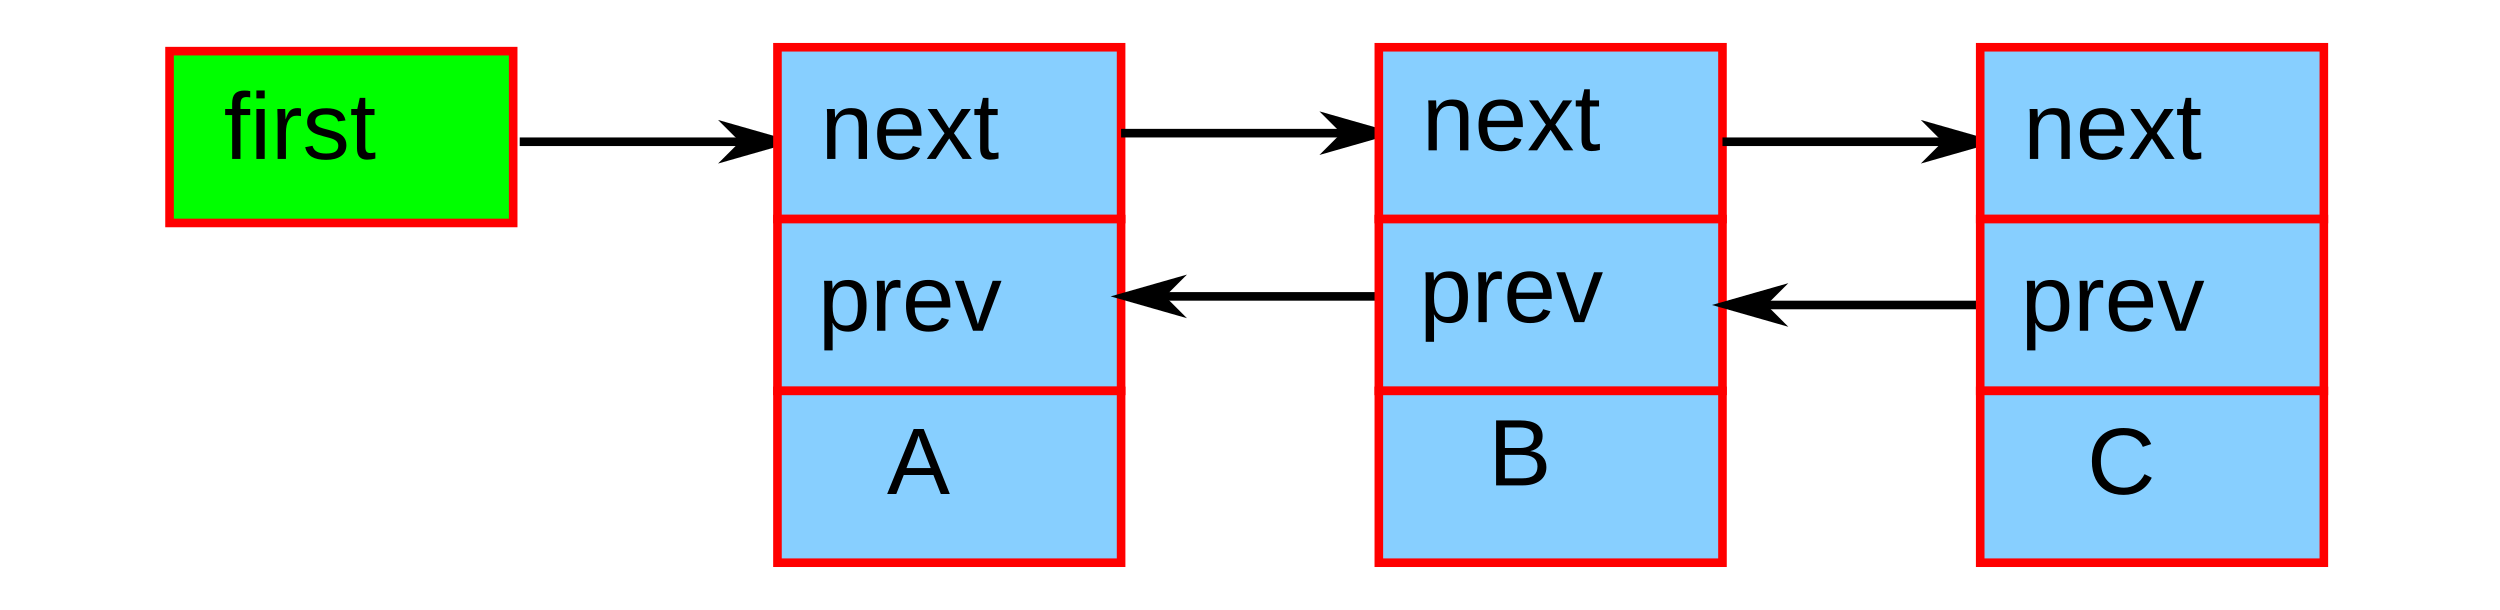
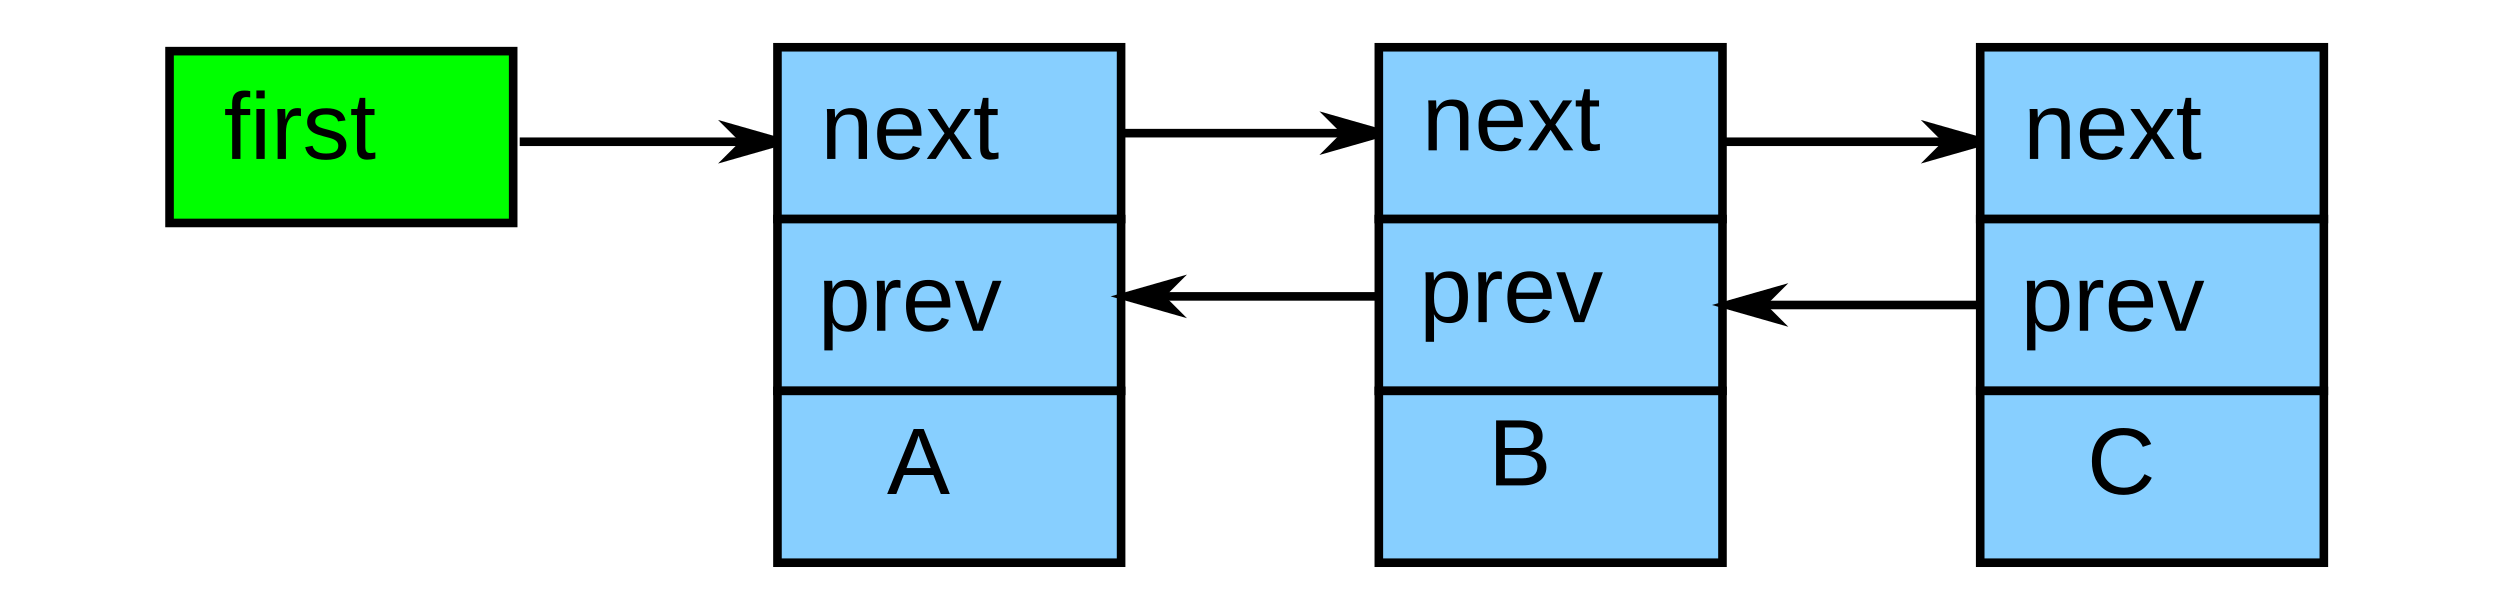
<svg xmlns="http://www.w3.org/2000/svg" width="291" height="71" viewBox="-12 63 3936.323 985.125" id="svg2" version="1.1">
  <defs id="defs84">
    <marker orient="auto" refY="0" refX="0" id="Arrow1Mend" style="overflow:visible">
      <path id="path3998" d="M 0,0 5,-5 -12.5,0 5,5 0,0 z" style="fill-rule:evenodd;stroke:#000000;stroke-width:1pt" transform="matrix(-0.4,0,0,-0.4,-4,0)" />
    </marker>
    <marker orient="auto" refY="0" refX="0" id="Arrow2Lend" style="overflow:visible">
      <path id="path4010" style="fill-rule:evenodd;stroke-width:0.625;stroke-linejoin:round" d="M 8.719,4.034 -2.207,0.016 8.719,-4.002 c -1.745,2.372 -1.735,5.617 -6e-7,8.035 z" transform="matrix(-1.1,0,0,-1.1,-1.1,0)" />
    </marker>
    <marker orient="auto" refY="0" refX="0" id="Arrow1Mend-6" style="overflow:visible">
      <path id="path3998-5" d="M 0,0 5,-5 -12.5,0 5,5 0,0 z" style="fill-rule:evenodd;stroke:#000000;stroke-width:1pt" transform="matrix(-0.4,0,0,-0.4,-4,0)" />
    </marker>
    <marker orient="auto" refY="0" refX="0" id="Arrow1Mend-2" style="overflow:visible">
      <path id="path3998-2" d="M 0,0 5,-5 -12.5,0 5,5 0,0 z" style="fill-rule:evenodd;stroke:#000000;stroke-width:1pt" transform="matrix(-0.4,0,0,-0.4,-4,0)" />
    </marker>
    <marker orient="auto" refY="0" refX="0" id="marker4676" style="overflow:visible">
      <path id="path4678" d="M 0,0 5,-5 -12.5,0 5,5 0,0 z" style="fill-rule:evenodd;stroke:#000000;stroke-width:1pt" transform="matrix(-0.4,0,0,-0.4,-4,0)" />
    </marker>
    <marker orient="auto" refY="0" refX="0" id="Arrow1Mend-1" style="overflow:visible">
      <path id="path3998-0" d="M 0,0 5,-5 -12.5,0 5,5 0,0 z" style="fill-rule:evenodd;stroke:#000000;stroke-width:1pt" transform="matrix(-0.4,0,0,-0.4,-4,0)" />
    </marker>
    <marker orient="auto" refY="0" refX="0" id="marker4732" style="overflow:visible">
      <path id="path4734" d="M 0,0 5,-5 -12.5,0 5,5 0,0 z" style="fill-rule:evenodd;stroke:#000000;stroke-width:1pt" transform="matrix(-0.4,0,0,-0.4,-4,0)" />
    </marker>
    <marker orient="auto" refY="0" refX="0" id="Arrow1Mend-3" style="overflow:visible">
      <path id="path3998-4" d="M 0,0 5,-5 -12.5,0 5,5 0,0 z" style="fill-rule:evenodd;stroke:#000000;stroke-width:1pt" transform="matrix(-0.4,0,0,-0.4,-4,0)" />
    </marker>
    <marker orient="auto" refY="0" refX="0" id="marker4845" style="overflow:visible">
      <path id="path4847" d="M 0,0 5,-5 -12.5,0 5,5 0,0 z" style="fill-rule:evenodd;stroke:#000000;stroke-width:1pt" transform="matrix(-0.4,0,0,-0.4,-4,0)" />
    </marker>
    <marker orient="auto" refY="0" refX="0" id="marker4845-9" style="overflow:visible">
      <path id="path4847-2" d="M 0,0 5,-5 -12.5,0 5,5 0,0 z" style="fill-rule:evenodd;stroke:#000000;stroke-width:1pt" transform="matrix(-0.4,0,0,-0.4,-4,0)" />
    </marker>
  </defs>
  <path style="fill:none;stroke:#000000;stroke-width:13.875px;stroke-linecap:butt;stroke-linejoin:miter;stroke-opacity:0;marker-start:none;marker-end:none" d="m 3690.48,555.562 208.125,0 0,-346.875 -3885,0 0,346.875 208.125,0" id="path4904" />
-   <rect style="fill:#00ff00;fill-opacity:1;stroke:#ff0000;stroke-width:13.875;stroke-miterlimit:4;stroke-opacity:1;stroke-dasharray:none;stroke-dashoffset:0" id="rect3875" width="555" height="277.5" x="211.161" y="145.6" />
+   <rect style="fill:#00ff00;fill-opacity:1;stroke:#000000;stroke-width:13.875;stroke-miterlimit:4;stroke-opacity:1;stroke-dasharray:none;stroke-dashoffset:0" id="rect3875" width="555" height="277.5" x="211.161" y="145.6" />
  <text xml:space="preserve" style="font-size:152.625px;font-style:normal;font-variant:normal;font-weight:normal;font-stretch:normal;text-align:center;line-height:125%;letter-spacing:0px;word-spacing:0px;text-anchor:middle;fill:#000000;fill-opacity:1;stroke:none;font-family:Liberation Sans;-inkscape-font-specification:Liberation Sans" x="485.355" y="319.688" id="text3877">
    <tspan id="tspan3879" x="485.355" y="319.688">first</tspan>
  </text>
  <path id="path3983" d="m 776.73,291.938 416.25,0" style="fill:none;stroke:#000000;stroke-width:13.875px;stroke-linecap:butt;stroke-linejoin:miter;stroke-opacity:1;marker-end:url(#Arrow1Mend)" />
-   <rect style="fill:#87cfff;fill-opacity:1;stroke:#ff0000;stroke-width:13.875;stroke-miterlimit:4;stroke-opacity:1;stroke-dasharray:none;stroke-dashoffset:0" id="rect3875-0" width="555" height="277.5" x="1192.98" y="139.312" />
+   <rect style="fill:#87cfff;fill-opacity:1;stroke:#000000;stroke-width:13.875;stroke-miterlimit:4;stroke-opacity:1;stroke-dasharray:none;stroke-dashoffset:0" id="rect3875-0" width="555" height="277.5" x="1192.98" y="139.312" />
  <text xml:space="preserve" style="font-size:152.625px;font-style:normal;font-variant:normal;font-weight:normal;font-stretch:normal;text-align:center;line-height:125%;letter-spacing:0px;word-spacing:0px;text-anchor:middle;fill:#000000;fill-opacity:1;stroke:none;font-family:Liberation Sans;-inkscape-font-specification:Liberation Sans" x="1470.48" y="319.688" id="text3877-7">
    <tspan id="tspan3879-6" x="1470.48" y="319.688">next</tspan>
  </text>
-   <rect style="fill:#87cfff;fill-opacity:1;stroke:#ff0000;stroke-width:13.875;stroke-miterlimit:4;stroke-opacity:1;stroke-dasharray:none;stroke-dashoffset:0" id="rect3875-5-7" width="555" height="277.5" x="1192.98" y="416.812" />
+   <rect style="fill:#87cfff;fill-opacity:1;stroke:#000000;stroke-width:13.875;stroke-miterlimit:4;stroke-opacity:1;stroke-dasharray:none;stroke-dashoffset:0" id="rect3875-5-7" width="555" height="277.5" x="1192.98" y="416.812" />
  <text xml:space="preserve" style="font-size:152.625px;font-style:normal;font-variant:normal;font-weight:normal;font-stretch:normal;text-align:center;line-height:125%;letter-spacing:0px;word-spacing:0px;text-anchor:middle;fill:#000000;fill-opacity:1;stroke:none;font-family:Liberation Sans;-inkscape-font-specification:Liberation Sans" x="1470.48" y="597.187" id="text3877-6-6">
    <tspan id="tspan3879-5-1" x="1470.48" y="597.187">prev</tspan>
  </text>
-   <rect y="694.312" x="1192.98" height="277.5" width="555" id="rect3875-5-7-1" style="fill:#87cfff;fill-opacity:1;stroke:#ff0000;stroke-width:13.875;stroke-miterlimit:4;stroke-opacity:1;stroke-dasharray:none;stroke-dashoffset:0" />
+   <rect y="694.312" x="1192.98" height="277.5" width="555" id="rect3875-5-7-1" style="fill:#87cfff;fill-opacity:1;stroke:#000000;stroke-width:13.875;stroke-miterlimit:4;stroke-opacity:1;stroke-dasharray:none;stroke-dashoffset:0" />
  <text id="text3877-6-6-6" y="860.812" x="1484.355" style="font-size:152.625px;font-style:normal;font-variant:normal;font-weight:normal;font-stretch:normal;text-align:center;line-height:125%;letter-spacing:0px;word-spacing:0px;text-anchor:middle;fill:#000000;fill-opacity:1;stroke:none;font-family:Liberation Sans;-inkscape-font-specification:Liberation Sans" xml:space="preserve">
    <tspan y="860.812" x="1484.355" id="tspan3879-5-1-9">A</tspan>
  </text>
  <path id="path3983-4" d="m 1747.98,278.063 416.25,0" style="fill:none;stroke:#000000;stroke-width:13.875px;stroke-linecap:butt;stroke-linejoin:miter;stroke-opacity:1;marker-end:url(#Arrow1Mend)" />
  <path id="path3983-0-2" d="m 2174.636,541.688 -416.25,0" style="fill:none;stroke:#000000;stroke-width:13.875px;stroke-linecap:butt;stroke-linejoin:miter;stroke-opacity:1;marker-end:url(#Arrow1Mend)" />
-   <rect style="fill:#87cfff;fill-opacity:1;stroke:#ff0000;stroke-width:13.875;stroke-miterlimit:4;stroke-opacity:1;stroke-dasharray:none;stroke-dashoffset:0" id="rect3875-0-4" width="555" height="277.5" x="2164.23" y="139.312" />
+   <rect style="fill:#87cfff;fill-opacity:1;stroke:#000000;stroke-width:13.875;stroke-miterlimit:4;stroke-opacity:1;stroke-dasharray:none;stroke-dashoffset:0" id="rect3875-0-4" width="555" height="277.5" x="2164.23" y="139.312" />
  <text xml:space="preserve" style="font-size:152.625px;font-style:normal;font-variant:normal;font-weight:normal;font-stretch:normal;text-align:center;line-height:125%;letter-spacing:0px;word-spacing:0px;text-anchor:middle;fill:#000000;fill-opacity:1;stroke:none;font-family:Liberation Sans;-inkscape-font-specification:Liberation Sans" x="2441.73" y="305.812" id="text3877-7-0">
    <tspan id="tspan3879-6-3" x="2441.73" y="305.812">next</tspan>
  </text>
-   <rect style="fill:#87cfff;fill-opacity:1;stroke:#ff0000;stroke-width:13.875;stroke-miterlimit:4;stroke-opacity:1;stroke-dasharray:none;stroke-dashoffset:0" id="rect3875-5-7-8" width="555" height="277.5" x="2164.23" y="416.812" />
+   <rect style="fill:#87cfff;fill-opacity:1;stroke:#000000;stroke-width:13.875;stroke-miterlimit:4;stroke-opacity:1;stroke-dasharray:none;stroke-dashoffset:0" id="rect3875-5-7-8" width="555" height="277.5" x="2164.23" y="416.812" />
  <text xml:space="preserve" style="font-size:152.625px;font-style:normal;font-variant:normal;font-weight:normal;font-stretch:normal;text-align:center;line-height:125%;letter-spacing:0px;word-spacing:0px;text-anchor:middle;fill:#000000;fill-opacity:1;stroke:none;font-family:Liberation Sans;-inkscape-font-specification:Liberation Sans" x="2441.73" y="583.312" id="text3877-6-6-0">
    <tspan id="tspan3879-5-1-3" x="2441.73" y="583.312">prev</tspan>
  </text>
-   <rect y="694.312" x="2164.23" height="277.5" width="555" id="rect3875-5-7-1-7" style="fill:#87cfff;fill-opacity:1;stroke:#ff0000;stroke-width:13.875;stroke-miterlimit:4;stroke-opacity:1;stroke-dasharray:none;stroke-dashoffset:0" />
+   <rect y="694.312" x="2164.23" height="277.5" width="555" id="rect3875-5-7-1-7" style="fill:#87cfff;fill-opacity:1;stroke:#000000;stroke-width:13.875;stroke-miterlimit:4;stroke-opacity:1;stroke-dasharray:none;stroke-dashoffset:0" />
  <text id="text3877-6-6-6-0" y="846.938" x="2455.605" style="font-size:152.625px;font-style:normal;font-variant:normal;font-weight:normal;font-stretch:normal;text-align:center;line-height:125%;letter-spacing:0px;word-spacing:0px;text-anchor:middle;fill:#000000;fill-opacity:1;stroke:none;font-family:Liberation Sans;-inkscape-font-specification:Liberation Sans" xml:space="preserve">
    <tspan y="846.938" x="2455.605" id="tspan3879-5-1-9-0">B</tspan>
  </text>
  <path id="path3983-4-2" d="m 2719.23,291.937 416.25,0" style="fill:none;stroke:#000000;stroke-width:13.875px;stroke-linecap:butt;stroke-linejoin:miter;stroke-opacity:1;marker-end:url(#Arrow1Mend)" />
  <path id="path3983-0-2-7" d="m 3145.886,555.562 -416.25,0" style="fill:none;stroke:#000000;stroke-width:13.875px;stroke-linecap:butt;stroke-linejoin:miter;stroke-opacity:1;marker-end:url(#Arrow1Mend)" />
-   <rect style="fill:#87cfff;fill-opacity:1;stroke:#ff0000;stroke-width:13.875;stroke-miterlimit:4;stroke-opacity:1;stroke-dasharray:none;stroke-dashoffset:0" id="rect3875-0-4-2" width="555" height="277.5" x="3135.48" y="139.312" />
+   <rect style="fill:#87cfff;fill-opacity:1;stroke:#000000;stroke-width:13.875;stroke-miterlimit:4;stroke-opacity:1;stroke-dasharray:none;stroke-dashoffset:0" id="rect3875-0-4-2" width="555" height="277.5" x="3135.48" y="139.312" />
  <text xml:space="preserve" style="font-size:152.625px;font-style:normal;font-variant:normal;font-weight:normal;font-stretch:normal;text-align:center;line-height:125%;letter-spacing:0px;word-spacing:0px;text-anchor:middle;fill:#000000;fill-opacity:1;stroke:none;font-family:Liberation Sans;-inkscape-font-specification:Liberation Sans" x="3412.98" y="319.687" id="text3877-7-0-5">
    <tspan id="tspan3879-6-3-2" x="3412.98" y="319.687">next</tspan>
  </text>
-   <rect style="fill:#87cfff;fill-opacity:1;stroke:#ff0000;stroke-width:13.875;stroke-miterlimit:4;stroke-opacity:1;stroke-dasharray:none;stroke-dashoffset:0" id="rect3875-5-7-8-4" width="555" height="277.5" x="3135.48" y="416.812" />
+   <rect style="fill:#87cfff;fill-opacity:1;stroke:#000000;stroke-width:13.875;stroke-miterlimit:4;stroke-opacity:1;stroke-dasharray:none;stroke-dashoffset:0" id="rect3875-5-7-8-4" width="555" height="277.5" x="3135.48" y="416.812" />
  <text xml:space="preserve" style="font-size:152.625px;font-style:normal;font-variant:normal;font-weight:normal;font-stretch:normal;text-align:center;line-height:125%;letter-spacing:0px;word-spacing:0px;text-anchor:middle;fill:#000000;fill-opacity:1;stroke:none;font-family:Liberation Sans;-inkscape-font-specification:Liberation Sans" x="3412.98" y="597.187" id="text3877-6-6-0-3">
    <tspan id="tspan3879-5-1-3-8" x="3412.98" y="597.187">prev</tspan>
  </text>
-   <rect y="694.312" x="3135.48" height="277.5" width="555" id="rect3875-5-7-1-7-6" style="fill:#87cfff;fill-opacity:1;stroke:#ff0000;stroke-width:13.875;stroke-miterlimit:4;stroke-opacity:1;stroke-dasharray:none;stroke-dashoffset:0" />
+   <rect y="694.312" x="3135.48" height="277.5" width="555" id="rect3875-5-7-1-7-6" style="fill:#87cfff;fill-opacity:1;stroke:#000000;stroke-width:13.875;stroke-miterlimit:4;stroke-opacity:1;stroke-dasharray:none;stroke-dashoffset:0" />
  <text id="text3877-6-6-6-0-0" y="860.812" x="3426.855" style="font-size:152.625px;font-style:normal;font-variant:normal;font-weight:normal;font-stretch:normal;text-align:center;line-height:125%;letter-spacing:0px;word-spacing:0px;text-anchor:middle;fill:#000000;fill-opacity:1;stroke:none;font-family:Liberation Sans;-inkscape-font-specification:Liberation Sans" xml:space="preserve">
    <tspan y="860.812" x="3426.855" id="tspan3879-5-1-9-0-8">C</tspan>
  </text>
</svg>
